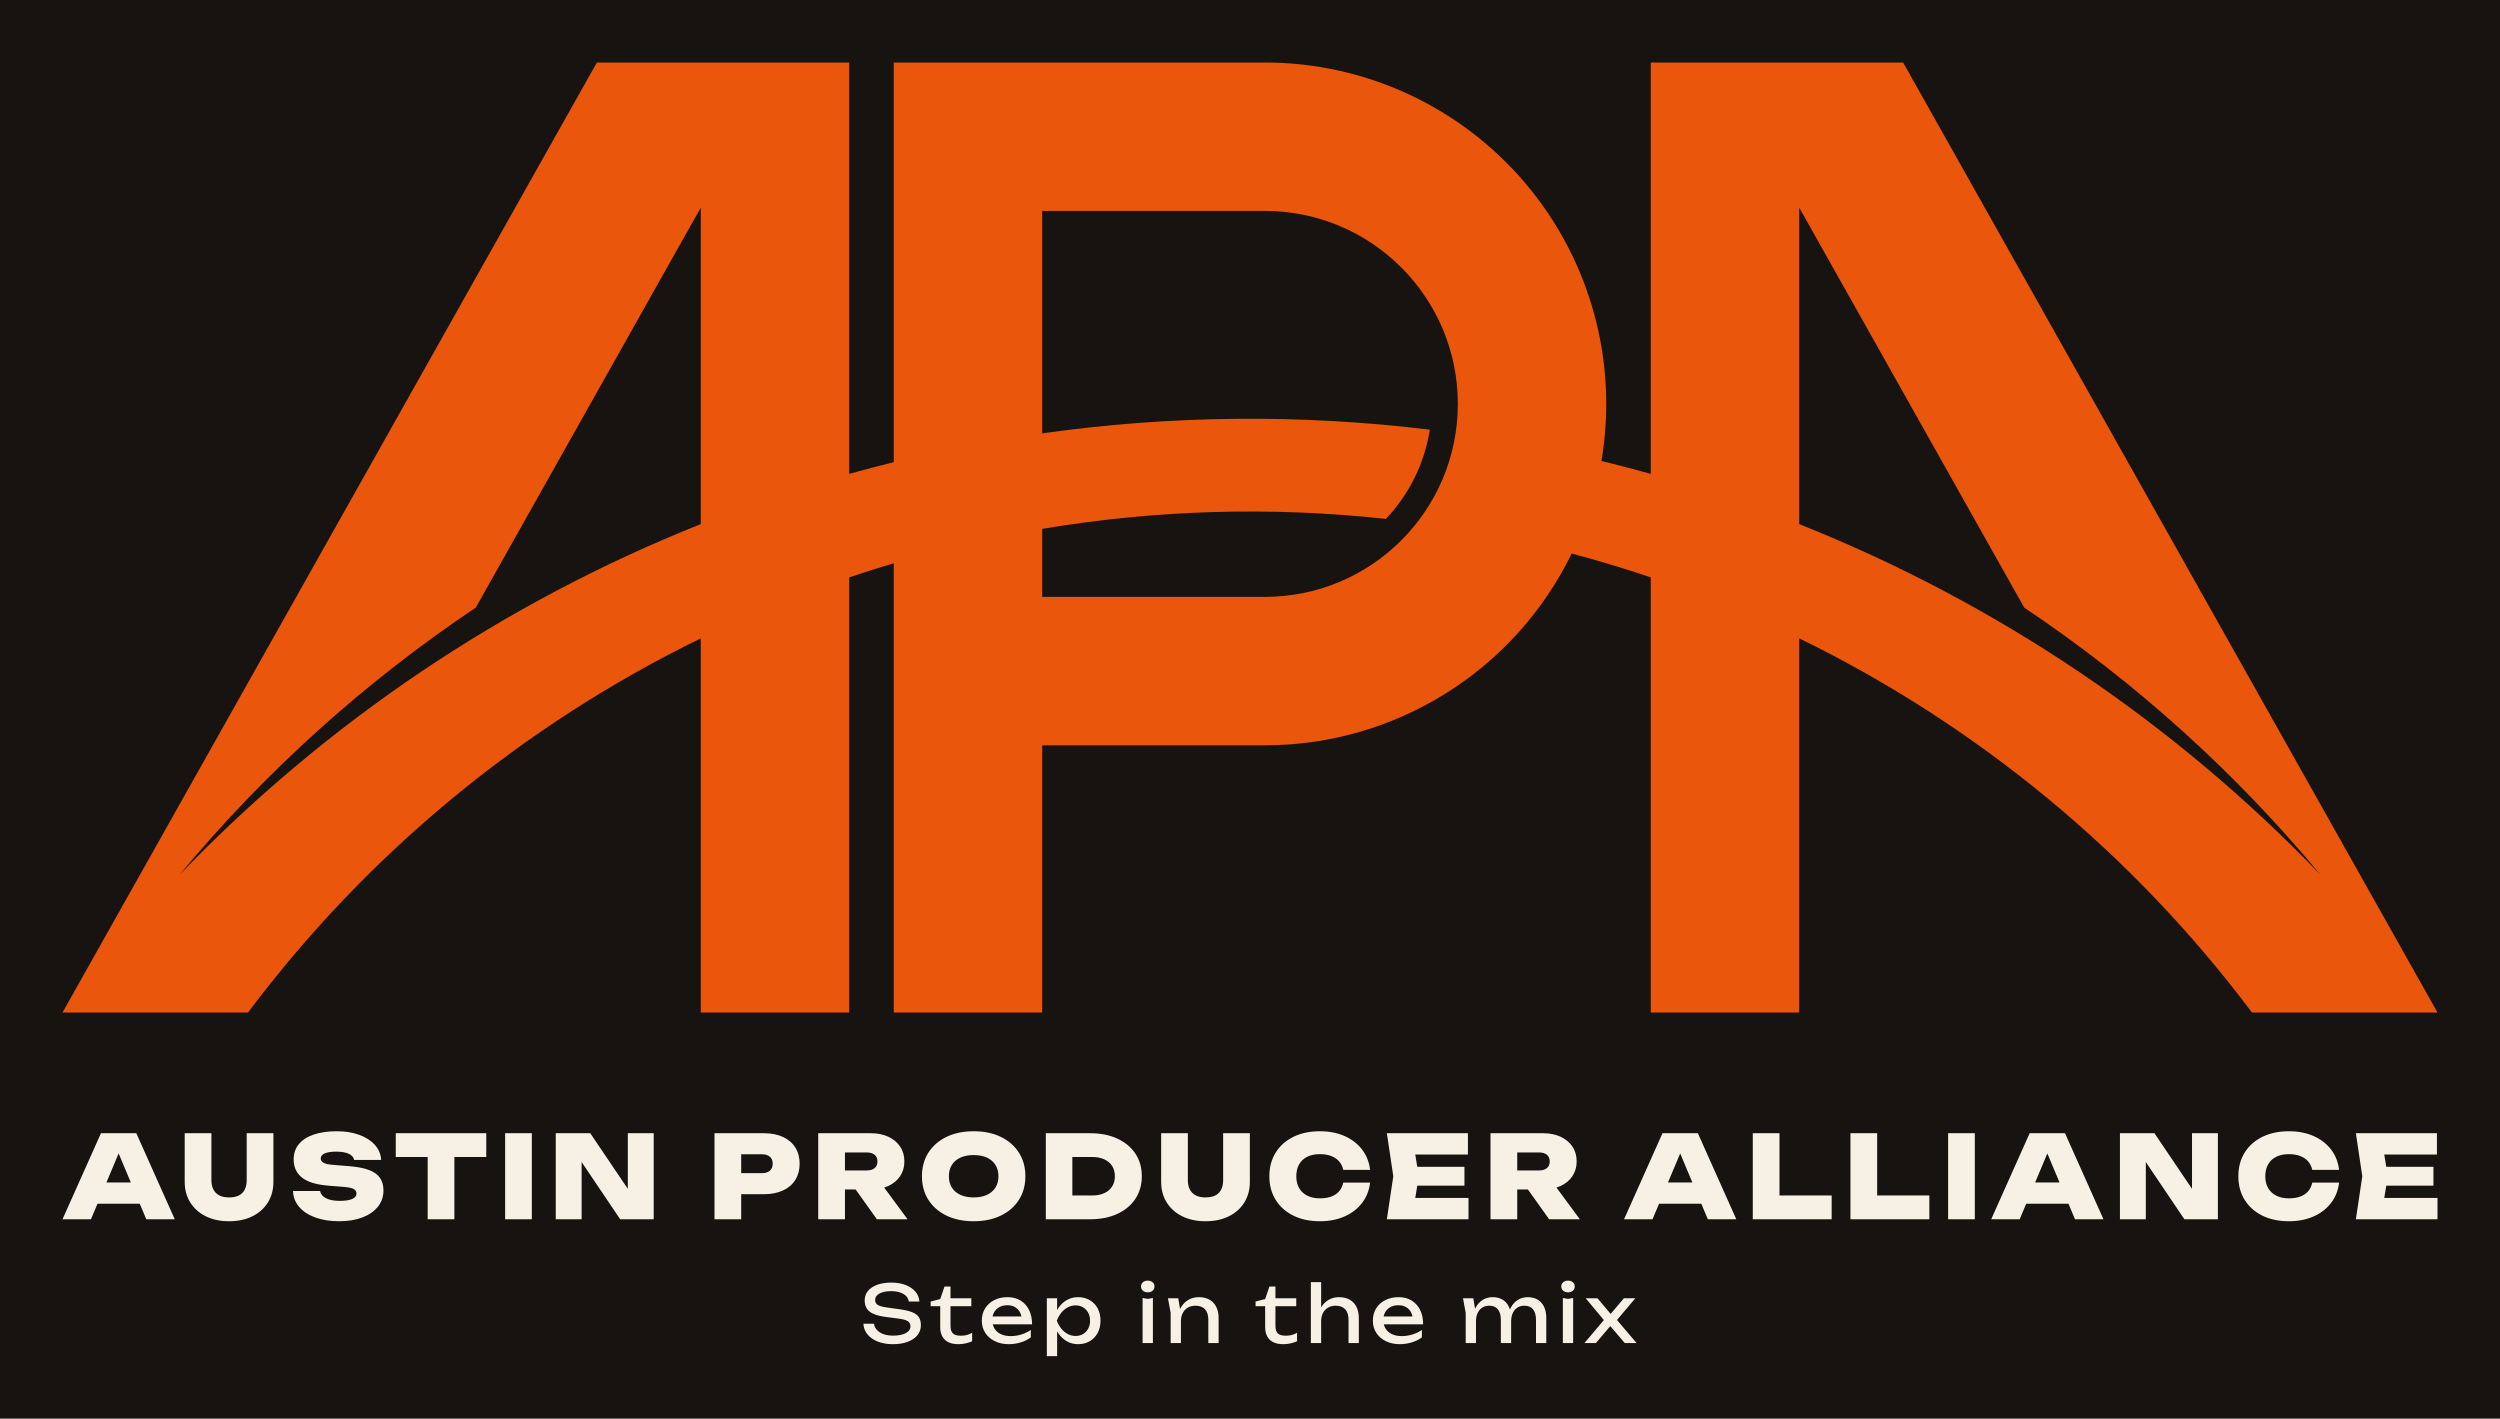
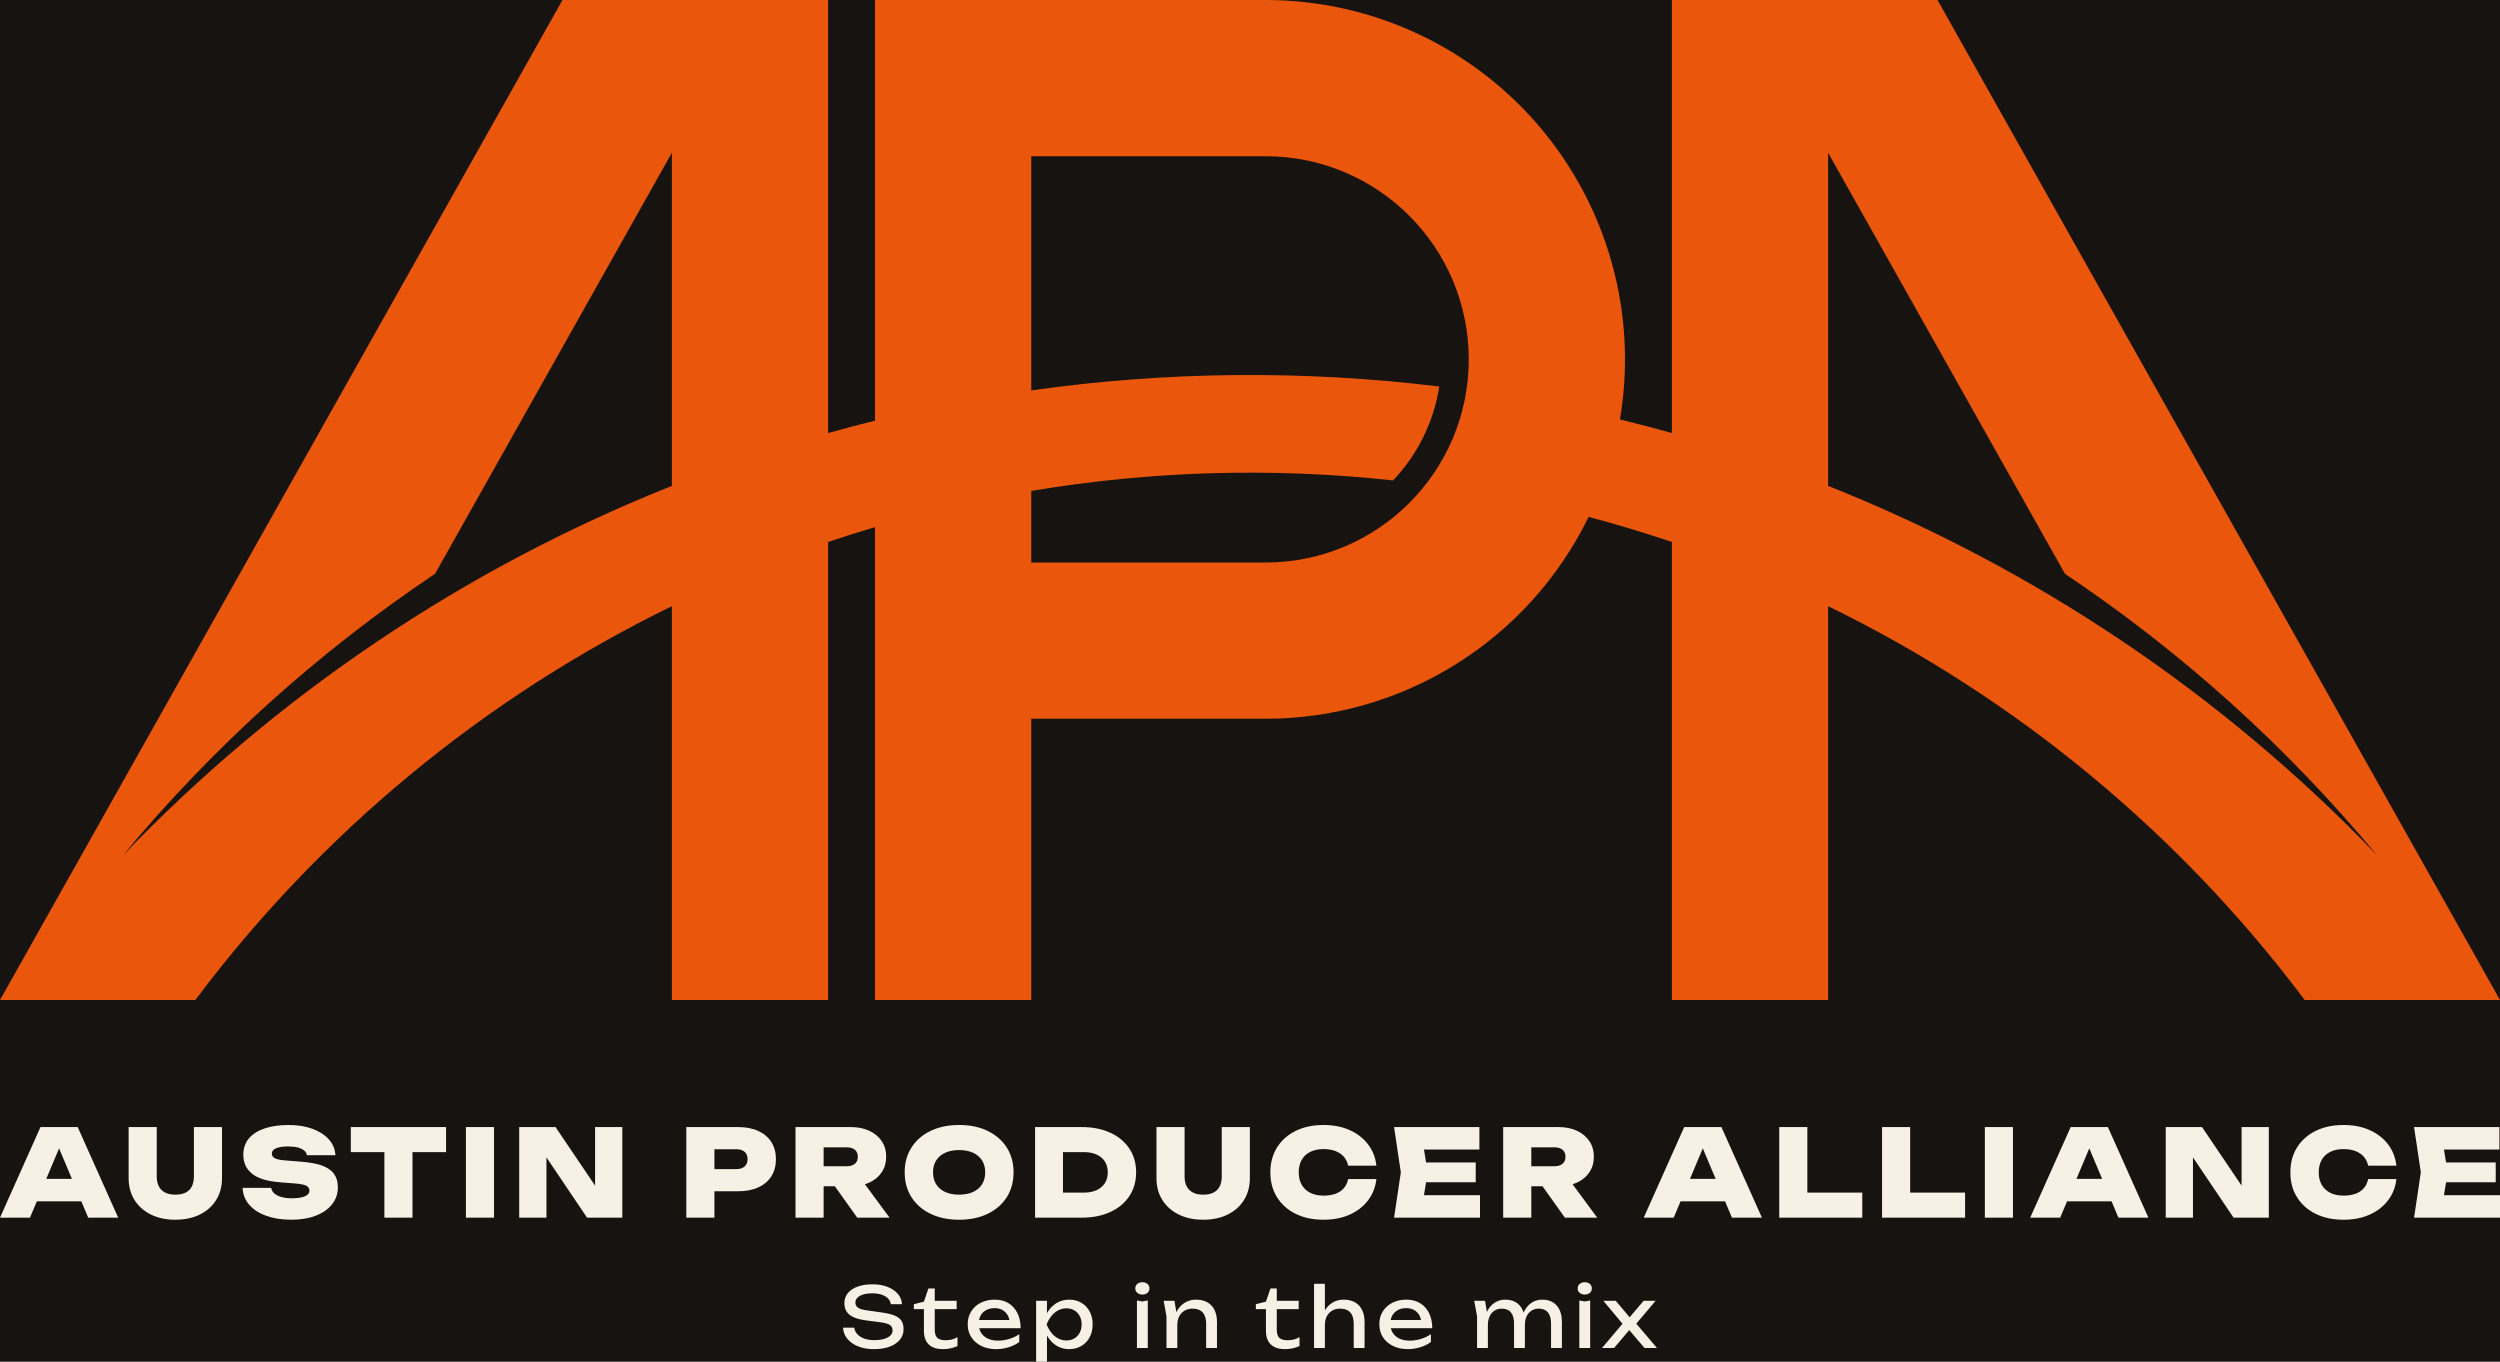
- <svg xmlns="http://www.w3.org/2000/svg" viewBox="-33.684 -33.684 1347.368 764.572">
-   <rect fill="#171310" height="764.572" width="1347.368" x="-33.684" y="-33.684" />
+ <svg xmlns="http://www.w3.org/2000/svg" viewBox="0 0 1280 697.204">
+   <rect fill="#171310" height="697.204" width="1280" />
  <path d="M288 0 H424 V221.712 A800 800 0 0 1 448 215.382 V0 H648 A184 184 0 0 1 829.413 214.747 A800 800 0 0 1 856 221.712 V0 H992 L1280 512 H1180 A675 675 0 0 0 936 310.363 V512 H856 V277.493 A675 675 0 0 0 813.384 264.648 A184 184 0 0 1 648 368 H528 V512 H448 V269.883 A675 675 0 0 0 424 277.493 V512 H344 V310.363 A675 675 0 0 0 100 512 H0 Z M344 78.222 L222.747 293.782 A750 750 0 0 0 63.026 437.833 A800 800 0 0 1 344 248.775 Z M936 78.222 V248.775 A800 800 0 0 1 1216.974 437.833 A750 750 0 0 0 1057.253 293.782 Z M528 80 V199.879 A800 800 0 0 1 736.921 197.893 A90 90 0 0 1 713.251 245.986 A675 675 0 0 0 528 251.357 V288 H648 A104 104 0 0 0 752 184 A104 104 0 0 0 648 80 Z" fill="#e9560c" />
  <path d="M14.11 615.077 V603.589 H45.866 V615.077 Z M39.782 577.063 L60.507 623.437 H45.161 L28.306 583.321 H32.201 L15.346 623.437 H0 L20.726 577.063 Z M80.252 602.439 Q80.252 605.295 81.303 607.361 Q82.354 609.426 84.462 610.545 Q86.571 611.664 89.761 611.664 Q93.014 611.664 95.116 610.57 Q97.218 609.475 98.244 607.385 Q99.271 605.295 99.271 602.439 V577.063 H113.665 V603.193 Q113.665 609.611 110.685 614.391 Q107.704 619.17 102.338 621.835 Q96.971 624.5 89.761 624.5 Q82.614 624.5 77.24 621.835 Q71.867 619.17 68.862 614.391 Q65.857 609.611 65.857 603.193 V577.063 H80.252 Z M124.233 608.201 H138.85 Q139.122 609.846 140.452 611.033 Q141.781 612.22 144.056 612.87 Q146.332 613.519 149.448 613.519 Q153.665 613.519 156.052 612.536 Q158.438 611.553 158.438 609.549 Q158.438 608.115 157.078 607.224 Q155.718 606.334 151.699 606 L143.562 605.345 Q133.52 604.578 129.05 600.949 Q124.58 597.319 124.58 591.247 Q124.58 586.239 127.467 582.845 Q130.355 579.45 135.573 577.725 Q140.792 576 147.791 576 Q154.629 576 159.922 577.929 Q165.215 579.858 168.337 583.339 Q171.46 586.82 171.756 591.47 H157.14 Q156.93 590.085 155.761 589.083 Q154.592 588.082 152.515 587.531 Q150.437 586.981 147.506 586.981 Q143.648 586.981 141.41 587.896 Q139.172 588.811 139.172 590.691 Q139.172 592.027 140.489 592.886 Q141.806 593.745 145.429 594.079 L154.382 594.809 Q161.072 595.328 165.159 596.88 Q169.246 598.432 171.113 601.147 Q172.981 603.861 172.981 607.892 Q172.981 612.888 170.013 616.623 Q167.045 620.357 161.684 622.429 Q156.324 624.5 149.176 624.5 Q141.806 624.5 136.235 622.466 Q130.664 620.432 127.523 616.746 Q124.382 613.061 124.233 608.201 Z M196.806 583.308 H211.2 V623.437 H196.806 Z M179.617 577.063 H228.389 V589.875 H179.617 Z M238.549 577.063 H252.943 V623.437 H238.549 Z M308.809 613.148 L304.679 614.063 V577.063 H318.628 V623.437 H300.573 L275.668 586.486 L279.786 585.571 V623.437 H265.837 V577.063 H284.435 Z M377.914 577.063 Q383.998 577.063 388.345 579.092 Q392.692 581.12 394.986 584.823 Q397.279 588.527 397.279 593.498 Q397.279 598.469 394.986 602.173 Q392.692 605.877 388.345 607.905 Q383.998 609.933 377.914 609.933 H358.066 V598.581 H377.011 Q379.732 598.581 381.247 597.233 Q382.762 595.885 382.762 593.498 Q382.762 591.062 381.247 589.739 Q379.732 588.416 377.011 588.416 H359.315 L365.783 581.862 V623.437 H351.389 V577.063 Z M417.246 597.121 H433.483 Q436.179 597.121 437.694 595.86 Q439.209 594.599 439.209 592.274 Q439.209 589.937 437.694 588.681 Q436.179 587.426 433.483 587.426 H415.231 L421.698 580.773 V623.437 H407.304 V577.063 H435.61 Q441.039 577.063 445.113 578.974 Q449.188 580.885 451.457 584.279 Q453.726 587.674 453.726 592.274 Q453.726 596.75 451.457 600.17 Q449.188 603.589 445.113 605.475 Q441.039 607.36 435.61 607.36 H417.246 Z M423.429 601.734 H439.443 L455.445 623.437 H438.899 Z M491.068 624.5 Q482.708 624.5 476.438 621.47 Q470.169 618.441 466.682 612.981 Q463.194 607.521 463.194 600.25 Q463.194 592.979 466.682 587.519 Q470.169 582.059 476.438 579.03 Q482.708 576 491.068 576 Q499.427 576 505.697 579.03 Q511.966 582.059 515.454 587.519 Q518.941 592.979 518.941 600.25 Q518.941 607.521 515.454 612.981 Q511.966 618.441 505.697 621.47 Q499.427 624.5 491.068 624.5 Z M491.068 611.664 Q495.21 611.664 498.203 610.291 Q501.195 608.919 502.809 606.359 Q504.423 603.799 504.423 600.25 Q504.423 596.701 502.809 594.141 Q501.195 591.581 498.203 590.209 Q495.21 588.836 491.068 588.836 Q486.937 588.836 483.938 590.209 Q480.94 591.581 479.326 594.141 Q477.712 596.701 477.712 600.25 Q477.712 603.799 479.326 606.359 Q480.94 608.919 483.938 610.291 Q486.937 611.664 491.068 611.664 Z M553.833 577.063 Q562.193 577.063 568.456 579.945 Q574.72 582.826 578.207 588.026 Q581.694 593.226 581.694 600.25 Q581.694 607.225 578.207 612.449 Q574.72 617.674 568.456 620.555 Q562.193 623.437 553.833 623.437 H529.954 V577.063 Z M544.25 617.179 L537.609 610.625 H554.934 Q558.718 610.625 561.47 609.358 Q564.221 608.09 565.699 605.759 Q567.177 603.428 567.177 600.25 Q567.177 597.01 565.699 594.71 Q564.221 592.41 561.47 591.142 Q558.718 589.875 554.934 589.875 H537.609 L544.25 583.321 Z M606.509 602.439 Q606.509 605.295 607.56 607.361 Q608.611 609.426 610.719 610.545 Q612.828 611.664 616.018 611.664 Q619.27 611.664 621.373 610.57 Q623.475 609.475 624.501 607.385 Q625.528 605.295 625.528 602.439 V577.063 H639.922 V603.193 Q639.922 609.611 636.942 614.391 Q633.961 619.17 628.595 621.835 Q623.228 624.5 616.018 624.5 Q608.871 624.5 603.497 621.835 Q598.124 619.17 595.119 614.391 Q592.114 609.611 592.114 603.193 V577.063 H606.509 Z M704.716 603.688 Q703.999 609.92 700.431 614.601 Q696.863 619.281 691.027 621.891 Q685.19 624.5 677.659 624.5 Q669.472 624.5 663.351 621.47 Q657.23 618.441 653.829 612.981 Q650.429 607.521 650.429 600.25 Q650.429 592.979 653.829 587.519 Q657.23 582.059 663.351 579.03 Q669.472 576 677.659 576 Q685.19 576 691.027 578.609 Q696.863 581.219 700.431 585.893 Q703.999 590.567 704.716 596.812 H690.26 Q689.679 594.141 688.04 592.249 Q686.402 590.357 683.78 589.349 Q681.158 588.341 677.646 588.341 Q673.689 588.341 670.839 589.763 Q667.988 591.186 666.467 593.869 Q664.946 596.553 664.946 600.25 Q664.946 603.947 666.467 606.606 Q667.988 609.265 670.839 610.712 Q673.689 612.159 677.646 612.159 Q681.158 612.159 683.78 611.206 Q686.402 610.254 688.04 608.356 Q689.679 606.458 690.26 603.688 Z M755.573 595.168 V605.332 H721.146 V595.168 Z M730.977 600.25 L728.046 618.193 L722.42 611.936 H757.762 V623.437 H713.763 L717.226 600.25 L713.763 577.063 H757.453 V588.564 H722.42 L728.046 582.307 Z M779.571 597.121 H795.808 Q798.504 597.121 800.019 595.86 Q801.534 594.599 801.534 592.274 Q801.534 589.937 800.019 588.681 Q798.504 587.426 795.808 587.426 H777.556 L784.023 580.773 V623.437 H769.629 V577.063 H797.935 Q803.364 577.063 807.438 578.974 Q811.513 580.885 813.782 584.279 Q816.051 587.674 816.051 592.274 Q816.051 596.75 813.782 600.17 Q811.513 603.589 807.438 605.475 Q803.364 607.36 797.935 607.36 H779.571 Z M785.754 601.734 H801.768 L817.77 623.437 H801.224 Z M855.7 615.077 V603.589 H887.457 V615.077 Z M881.372 577.063 L902.098 623.437 H886.752 L869.897 583.321 H873.792 L856.937 623.437 H841.591 L862.316 577.063 Z M925.367 577.063 V617.068 L918.899 610.625 H953.487 V623.437 H910.973 V577.063 Z M978.005 577.063 V617.068 L971.537 610.625 H1006.125 V623.437 H963.611 V577.063 Z M1016.249 577.063 H1030.643 V623.437 H1016.249 Z M1053.577 615.077 V603.589 H1085.334 V615.077 Z M1079.249 577.063 L1099.975 623.437 H1084.629 L1067.774 583.321 H1071.669 L1054.814 623.437 H1039.468 L1060.193 577.063 Z M1151.822 613.148 L1147.692 614.063 V577.063 H1161.64 V623.437 H1143.586 L1118.681 586.486 L1122.798 585.571 V623.437 H1108.849 V577.063 H1127.448 Z M1226.954 603.688 Q1226.237 609.92 1222.669 614.601 Q1219.101 619.281 1213.265 621.891 Q1207.428 624.5 1199.897 624.5 Q1191.71 624.5 1185.589 621.47 Q1179.468 618.441 1176.067 612.981 Q1172.667 607.521 1172.667 600.25 Q1172.667 592.979 1176.067 587.519 Q1179.468 582.059 1185.589 579.03 Q1191.71 576 1199.897 576 Q1207.428 576 1213.265 578.609 Q1219.101 581.219 1222.669 585.893 Q1226.237 590.567 1226.954 596.812 H1212.498 Q1211.917 594.141 1210.278 592.249 Q1208.64 590.357 1206.018 589.349 Q1203.396 588.341 1199.884 588.341 Q1195.927 588.341 1193.077 589.763 Q1190.226 591.186 1188.705 593.869 Q1187.184 596.553 1187.184 600.25 Q1187.184 603.947 1188.705 606.606 Q1190.226 609.265 1193.077 610.712 Q1195.927 612.159 1199.884 612.159 Q1203.396 612.159 1206.018 611.206 Q1208.64 610.254 1210.278 608.356 Q1211.917 606.458 1212.498 603.688 Z M1277.811 595.168 V605.332 H1243.384 V595.168 Z M1253.215 600.25 L1250.284 618.193 L1244.658 611.936 H1280 V623.437 H1236.001 L1239.464 600.25 L1236.001 577.063 H1279.691 V588.564 H1244.658 L1250.284 582.307 Z" fill="#f6f1e4" />
  <path d="M431.647 679.753 H437.364 Q437.62 681.673 438.964 683.124 Q440.308 684.575 442.527 685.364 Q444.745 686.153 447.647 686.153 Q451.956 686.153 454.473 684.809 Q456.991 683.465 456.991 681.161 Q456.991 679.284 455.54 678.345 Q454.089 677.407 450.292 676.937 L443.38 676.041 Q437.577 675.273 434.953 673.161 Q432.329 671.049 432.329 667.167 Q432.329 664.223 434.1 662.068 Q435.871 659.913 439.113 658.74 Q442.356 657.567 446.708 657.567 Q451.017 657.567 454.345 658.847 Q457.673 660.127 459.657 662.409 Q461.641 664.692 461.812 667.764 H456.095 Q455.881 666.057 454.665 664.82 Q453.449 663.583 451.401 662.879 Q449.353 662.175 446.58 662.175 Q442.655 662.175 440.308 663.455 Q437.961 664.735 437.961 666.953 Q437.961 668.66 439.348 669.577 Q440.735 670.495 444.191 670.964 L451.188 671.945 Q455.497 672.543 457.993 673.545 Q460.489 674.548 461.556 676.233 Q462.623 677.919 462.623 680.564 Q462.623 683.636 460.745 685.94 Q458.868 688.244 455.476 689.503 Q452.084 690.761 447.561 690.761 Q442.953 690.761 439.433 689.375 Q435.913 687.988 433.865 685.513 Q431.817 683.039 431.647 679.753 Z M467.885 670.281 V667.764 L473.047 666.441 L475.351 659.7 H478.594 V666.015 H489.815 V670.281 H478.594 V680.735 Q478.594 683.764 479.895 684.98 Q481.197 686.196 484.141 686.196 Q486.018 686.196 487.469 685.791 Q488.919 685.385 490.242 684.617 V689.183 Q489.133 689.737 487.106 690.249 Q485.079 690.761 482.946 690.761 Q479.405 690.761 477.229 689.588 Q475.053 688.415 474.05 686.345 Q473.047 684.276 473.047 681.588 V670.281 Z M510.011 690.761 Q505.787 690.761 502.501 689.161 Q499.216 687.561 497.339 684.703 Q495.461 681.844 495.461 678.047 Q495.461 674.292 497.232 671.455 Q499.003 668.617 502.139 667.017 Q505.275 665.417 509.328 665.417 Q513.381 665.417 516.347 667.231 Q519.312 669.044 520.933 672.329 Q522.555 675.615 522.555 680.052 H499.813 V675.828 H519.781 L517.008 677.407 Q516.88 675.017 515.877 673.311 Q514.875 671.604 513.189 670.687 Q511.504 669.769 509.2 669.769 Q506.768 669.769 504.955 670.751 Q503.141 671.732 502.117 673.503 Q501.093 675.273 501.093 677.705 Q501.093 680.393 502.309 682.356 Q503.525 684.319 505.765 685.364 Q508.005 686.409 511.077 686.409 Q513.851 686.409 516.752 685.535 Q519.653 684.66 521.872 683.081 V687.092 Q519.653 688.799 516.475 689.78 Q513.296 690.761 510.011 690.761 Z M530.504 666.015 H536.051 V674.42 L535.795 675.273 V680.137 L536.051 681.631 V697.204 H530.504 Z M533.918 678.089 Q534.728 674.249 536.606 671.412 Q538.483 668.575 541.235 666.996 Q543.987 665.417 547.358 665.417 Q550.899 665.417 553.63 667.017 Q556.36 668.617 557.896 671.455 Q559.432 674.292 559.432 678.089 Q559.432 681.844 557.896 684.703 Q556.36 687.561 553.63 689.161 Q550.899 690.761 547.358 690.761 Q543.987 690.761 541.256 689.183 Q538.526 687.604 536.627 684.745 Q534.728 681.887 533.918 678.089 Z M553.8 678.089 Q553.8 675.657 552.798 673.801 Q551.795 671.945 550.046 670.9 Q548.296 669.855 546.035 669.855 Q543.774 669.855 541.79 670.9 Q539.806 671.945 538.312 673.801 Q536.819 675.657 535.88 678.089 Q536.819 680.521 538.312 682.377 Q539.806 684.233 541.79 685.279 Q543.774 686.324 546.035 686.324 Q548.296 686.324 550.046 685.279 Q551.795 684.233 552.798 682.377 Q553.8 680.521 553.8 678.089 Z M582.116 665.844 L584.89 666.356 L587.663 665.844 V690.164 H582.116 Z M584.89 662.815 Q583.311 662.815 582.287 661.94 Q581.263 661.065 581.263 659.657 Q581.263 658.249 582.287 657.375 Q583.311 656.5 584.89 656.5 Q586.511 656.5 587.514 657.375 Q588.516 658.249 588.516 659.657 Q588.516 661.065 587.514 661.94 Q586.511 662.815 584.89 662.815 Z M595.783 666.015 H601.33 L602.781 674.719 V690.164 H597.234 V673.908 Z M612.381 665.417 Q615.794 665.417 618.183 666.783 Q620.573 668.148 621.831 670.687 Q623.09 673.225 623.09 676.809 V690.164 H617.543 V677.705 Q617.543 673.908 615.773 671.967 Q614.002 670.025 610.589 670.025 Q608.242 670.025 606.471 671.071 Q604.701 672.116 603.741 673.993 Q602.781 675.871 602.781 678.388 L600.818 677.321 Q601.202 673.567 602.781 670.921 Q604.359 668.276 606.834 666.847 Q609.309 665.417 612.381 665.417 Z M643.001 670.281 V667.764 L648.163 666.441 L650.467 659.7 H653.71 V666.015 H664.931 V670.281 H653.71 V680.735 Q653.71 683.764 655.011 684.98 Q656.313 686.196 659.257 686.196 Q661.134 686.196 662.585 685.791 Q664.035 685.385 665.358 684.617 V689.183 Q664.249 689.737 662.222 690.249 Q660.195 690.761 658.062 690.761 Q654.521 690.761 652.345 689.588 Q650.169 688.415 649.166 686.345 Q648.163 684.276 648.163 681.588 V670.281 Z M672.796 657.311 H678.342 V690.164 H672.796 Z M687.942 665.417 Q691.356 665.417 693.745 666.783 Q696.134 668.148 697.393 670.687 Q698.652 673.225 698.652 676.809 V690.164 H693.105 V677.705 Q693.105 673.908 691.334 671.967 Q689.564 670.025 686.15 670.025 Q683.804 670.025 682.033 671.071 Q680.262 672.116 679.302 673.993 Q678.342 675.871 678.342 678.388 L676.38 677.321 Q676.764 673.567 678.342 670.921 Q679.921 668.276 682.396 666.847 Q684.87 665.417 687.942 665.417 Z M720.767 690.761 Q716.543 690.761 713.258 689.161 Q709.972 687.561 708.095 684.703 Q706.218 681.844 706.218 678.047 Q706.218 674.292 707.988 671.455 Q709.759 668.617 712.895 667.017 Q716.031 665.417 720.084 665.417 Q724.138 665.417 727.103 667.231 Q730.068 669.044 731.69 672.329 Q733.311 675.615 733.311 680.052 H710.57 V675.828 H730.538 L727.764 677.407 Q727.636 675.017 726.634 673.311 Q725.631 671.604 723.946 670.687 Q722.26 669.769 719.956 669.769 Q717.524 669.769 715.711 670.751 Q713.898 671.732 712.874 673.503 Q711.85 675.273 711.85 677.705 Q711.85 680.393 713.066 682.356 Q714.282 684.319 716.522 685.364 Q718.762 686.409 721.834 686.409 Q724.607 686.409 727.508 685.535 Q730.41 684.66 732.628 683.081 V687.092 Q730.41 688.799 727.231 689.78 Q724.052 690.761 720.767 690.761 Z M754.8 666.015 H760.347 L761.797 674.719 V690.164 H756.251 V673.908 Z M770.715 665.417 Q773.915 665.417 776.155 666.783 Q778.395 668.148 779.568 670.687 Q780.741 673.225 780.741 676.809 V690.164 H775.195 V677.705 Q775.195 673.908 773.595 671.967 Q771.995 670.025 768.923 670.025 Q766.747 670.025 765.147 671.071 Q763.547 672.116 762.672 673.993 Q761.797 675.871 761.797 678.388 L759.835 677.321 Q760.219 673.567 761.691 670.921 Q763.163 668.276 765.488 666.847 Q767.813 665.417 770.715 665.417 Z M789.616 665.417 Q792.816 665.417 795.077 666.783 Q797.339 668.148 798.512 670.687 Q799.685 673.225 799.685 676.809 V690.164 H794.139 V677.705 Q794.139 673.908 792.539 671.967 Q790.939 670.025 787.867 670.025 Q785.691 670.025 784.091 671.071 Q782.491 672.116 781.616 673.993 Q780.741 675.871 780.741 678.388 L778.779 677.321 Q779.163 673.567 780.635 670.921 Q782.107 668.276 784.432 666.847 Q786.757 665.417 789.616 665.417 Z M808.617 665.844 L811.39 666.356 L814.163 665.844 V690.164 H808.617 Z M811.39 662.815 Q809.811 662.815 808.787 661.94 Q807.763 661.065 807.763 659.657 Q807.763 658.249 808.787 657.375 Q809.811 656.5 811.39 656.5 Q813.011 656.5 814.014 657.375 Q815.017 658.249 815.017 659.657 Q815.017 661.065 814.014 661.94 Q813.011 662.815 811.39 662.815 Z M820.236 690.164 L831.884 676.383 L831.841 679.113 L820.919 666.015 H827.276 L835.553 675.828 H833.207 L841.527 666.015 H847.671 L836.535 679.199 L836.321 675.999 L848.353 690.164 H841.996 L832.951 679.583 H835.383 L826.423 690.164 Z" fill="#f6f1e4" />
</svg>
